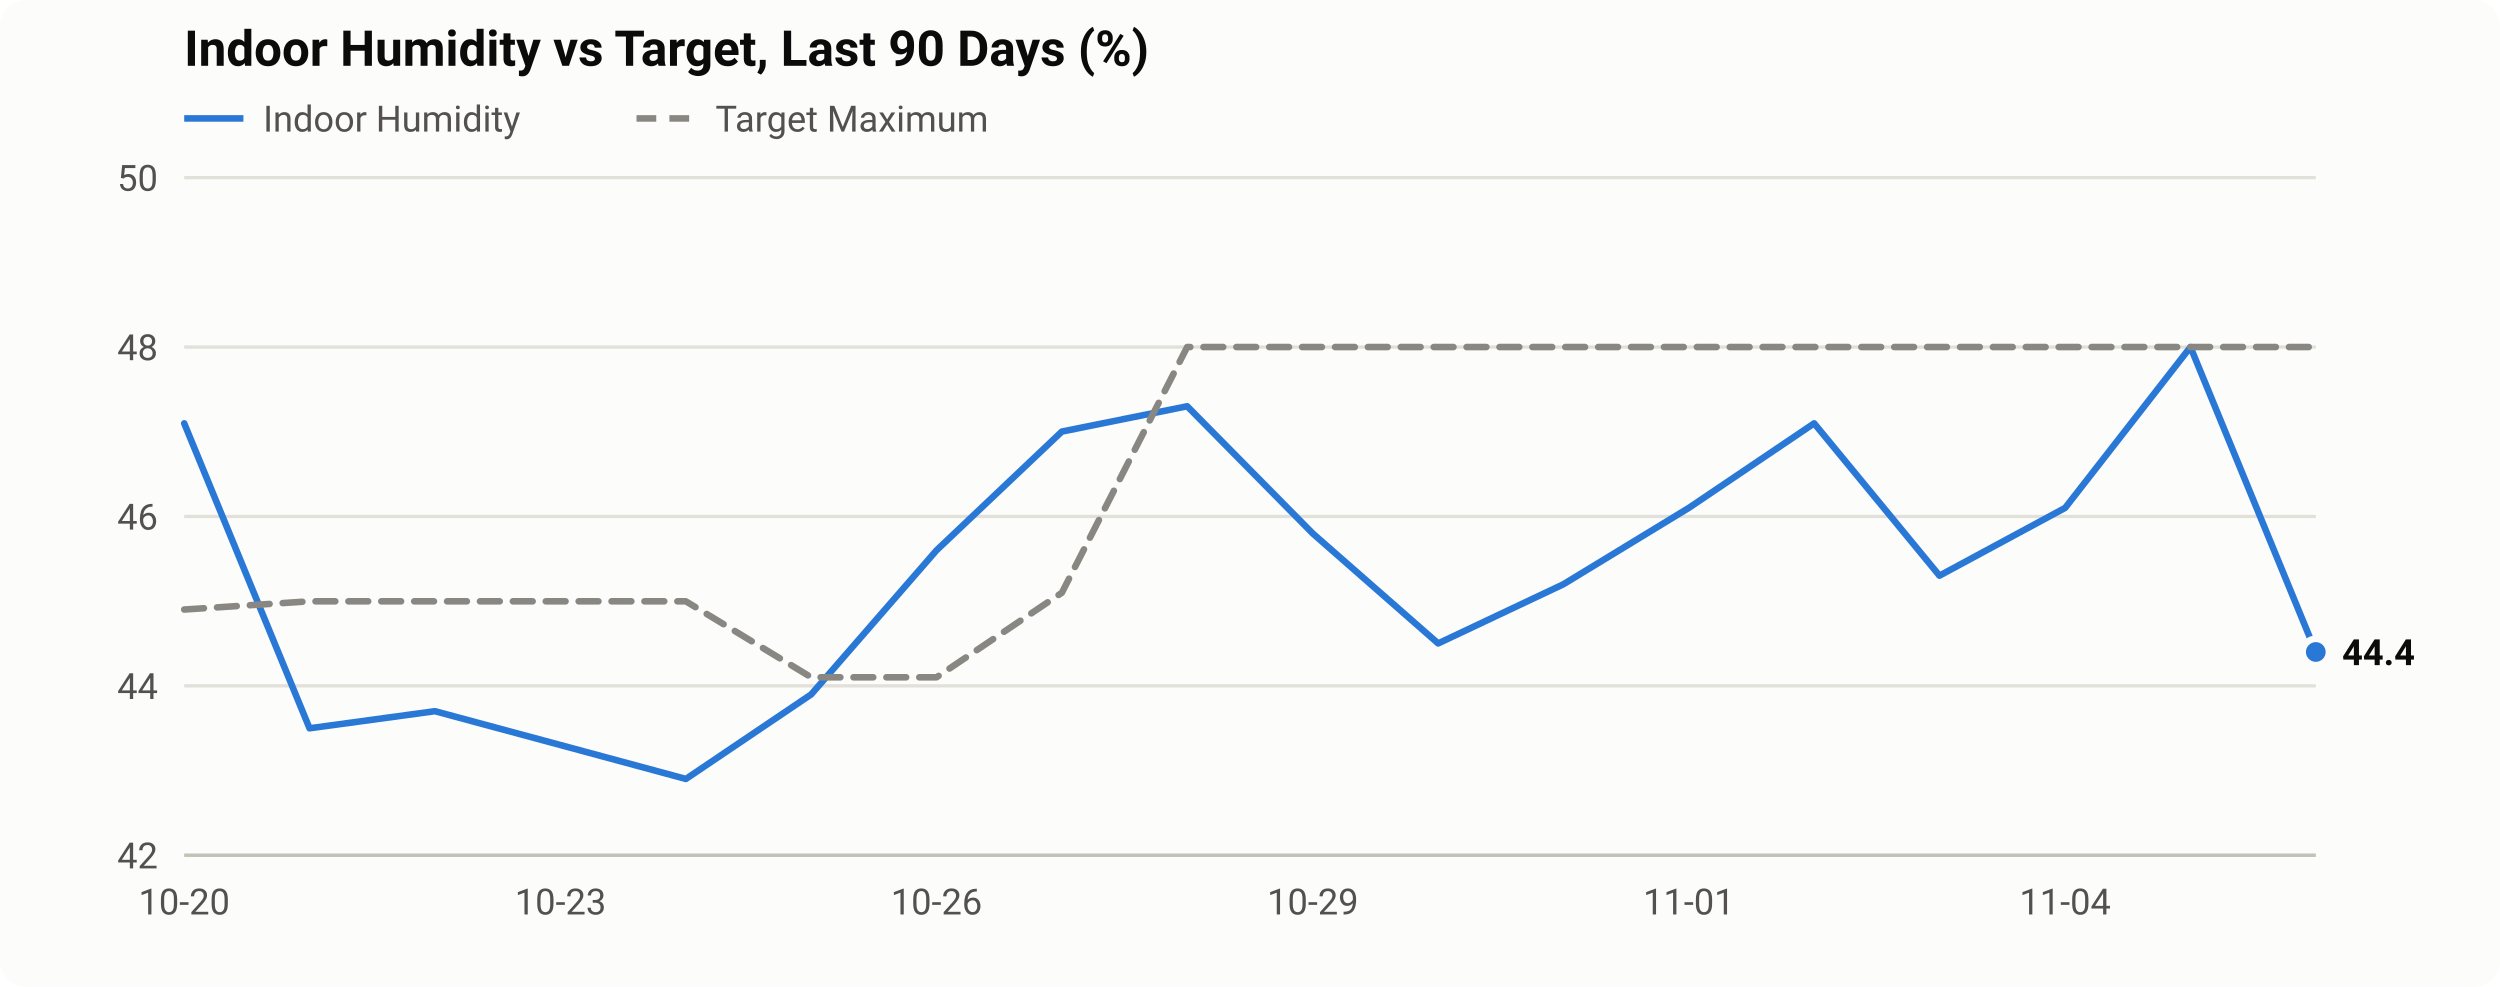
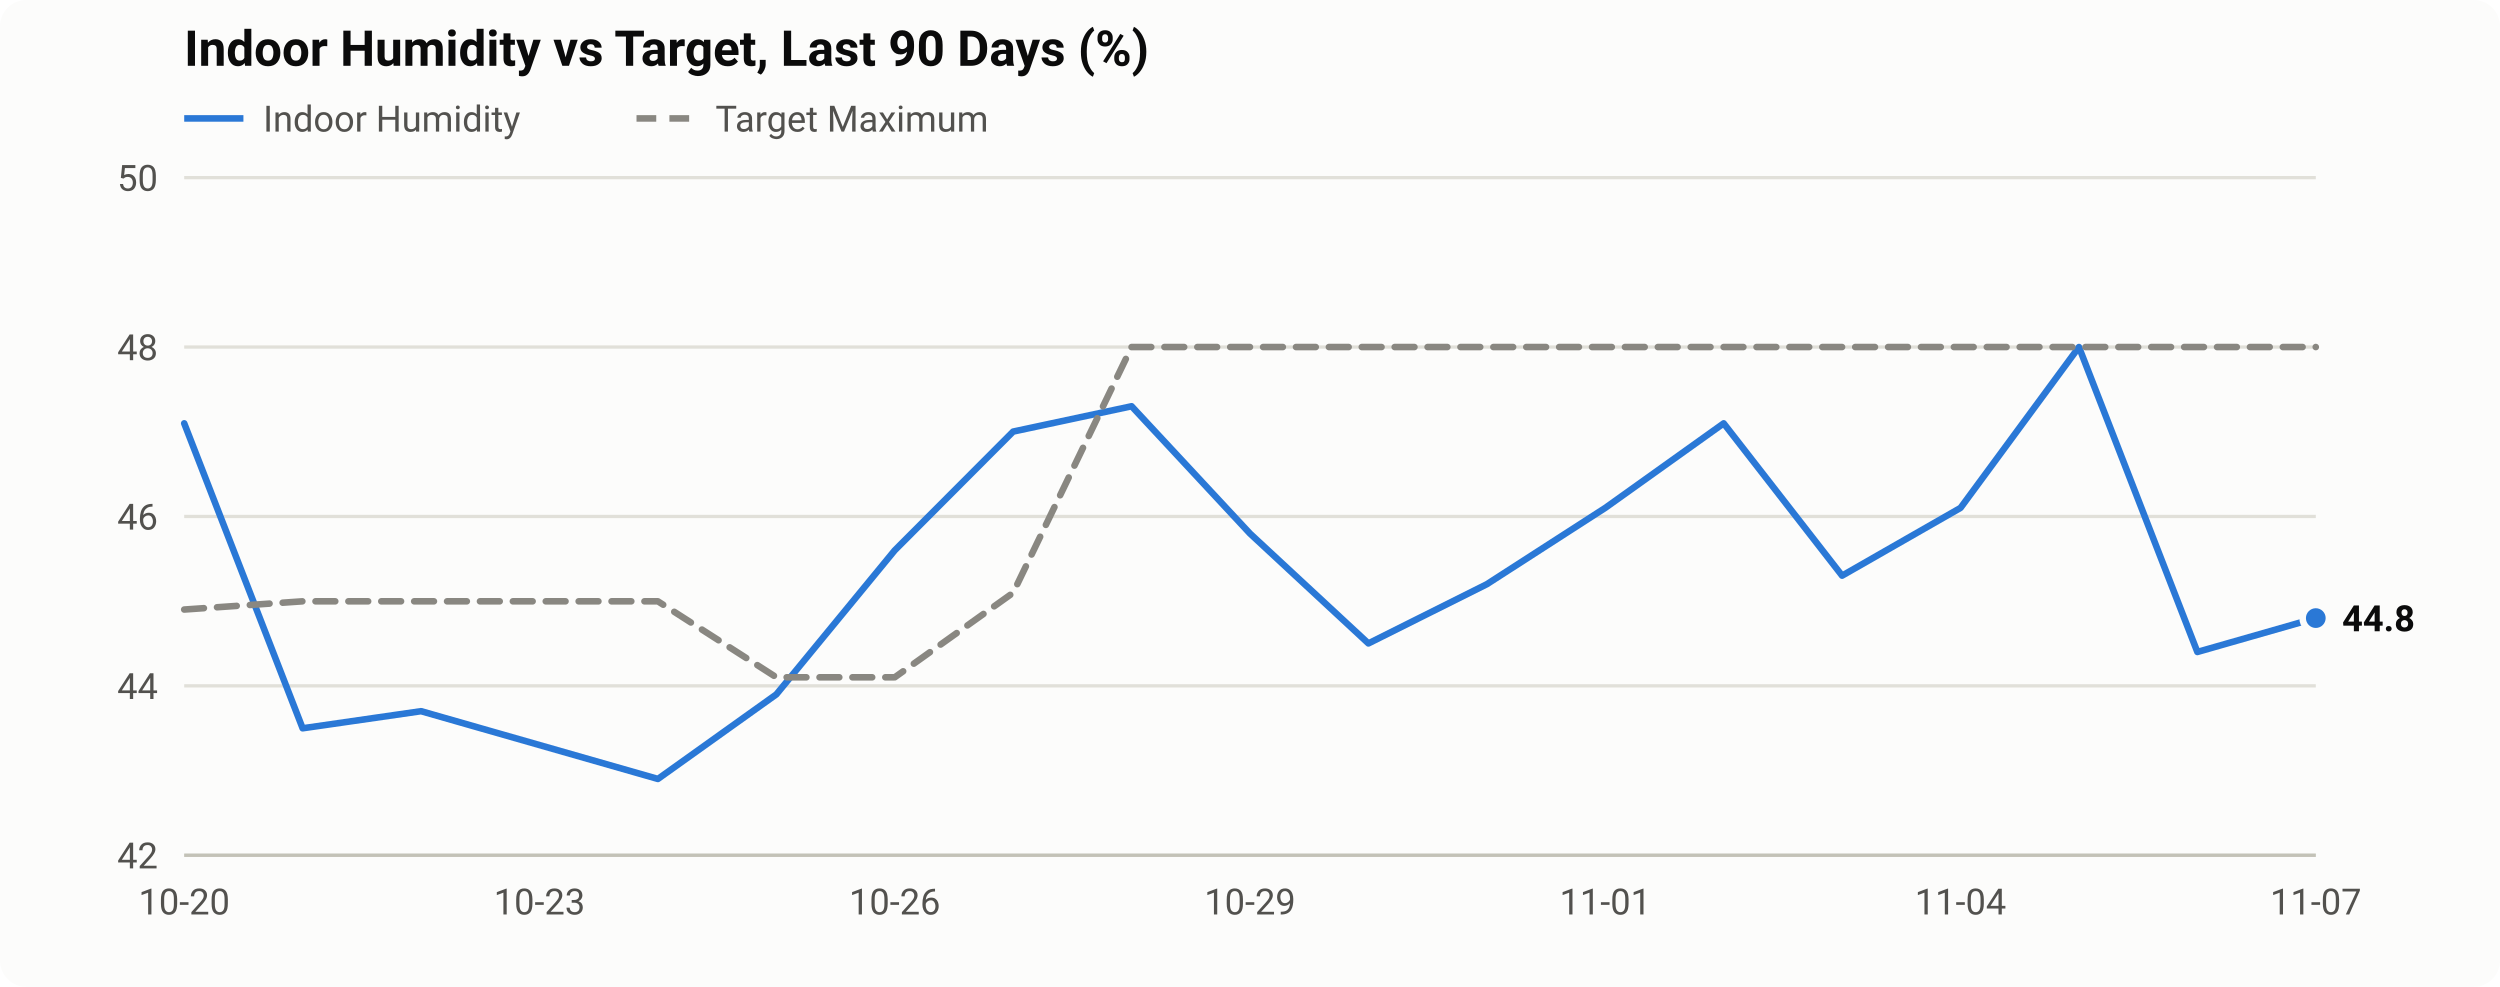
<svg xmlns="http://www.w3.org/2000/svg" viewBox="0 0 760 300" role="img" aria-label="Indoor Humidity vs Target, Last 90 Days (%)" class="chart">
  <style>.chart{font-family:system-ui,-apple-system,'Segoe UI',Roboto,Helvetica,Arial,sans-serif}.chart-title{font-size:15px;font-weight:600;fill:#0b0b0b}.axis,.legend{font-size:11px;fill:#52514e}.value{font-size:11px;fill:#0b0b0b;font-weight:600}.grid{stroke:#e1e0d9;stroke-width:1}.baseline{stroke:#c3c2b7;stroke-width:1}.line{stroke-width:2;stroke-linejoin:round;stroke-linecap:round}.ref{stroke:#898781}.dot{stroke:#fcfcfb;stroke-width:2}.hit{fill:transparent}.s1{stroke:#2a78d6}.f1{fill:#2a78d6}.s2{stroke:#eb6834}.f2{fill:#eb6834}.s3{stroke:#1baf7a}.f3{fill:#1baf7a}.s4{stroke:#eda100}.f4{fill:#eda100}.s5{stroke:#e87ba4}.f5{fill:#e87ba4}.s6{stroke:#008300}.f6{fill:#008300}.s7{stroke:#6250d6}.f7{fill:#6250d6}.s8{stroke:#e34948}.f8{fill:#e34948}</style>
  <rect width="760" height="300" rx="8" fill="#fcfcfb" />
  <text x="56" y="20" class="chart-title">Indoor Humidity vs Target, Last 90 Days (%)</text>
  <line x1="56" x2="74" y1="36" y2="36" class="s1" stroke-width="2" />
  <text x="80" y="40" class="legend">Indoor Humidity</text>
  <line x1="193.5" x2="211.5" y1="36" y2="36" class="ref" stroke-width="2" stroke-dasharray="6 4" />
  <text x="217.5" y="40" class="legend">Target Maximum</text>
  <line x1="56" x2="704" y1="260.0" y2="260.0" class="grid" />
  <text x="48" y="264.0" class="axis" text-anchor="end">42</text>
  <line x1="56" x2="704" y1="208.5" y2="208.5" class="grid" />
  <text x="48" y="212.5" class="axis" text-anchor="end">44</text>
  <line x1="56" x2="704" y1="157.0" y2="157.0" class="grid" />
  <text x="48" y="161.0" class="axis" text-anchor="end">46</text>
  <line x1="56" x2="704" y1="105.5" y2="105.5" class="grid" />
  <text x="48" y="109.5" class="axis" text-anchor="end">48</text>
  <line x1="56" x2="704" y1="54.0" y2="54.0" class="grid" />
  <text x="48" y="58.0" class="axis" text-anchor="end">50</text>
  <line x1="56" x2="704" y1="260.0" y2="260.0" class="baseline" />
  <text x="56.0" y="278" class="axis" text-anchor="middle">10-20</text>
-   <text x="170.4" y="278" class="axis" text-anchor="middle">10-23</text>
-   <text x="284.7" y="278" class="axis" text-anchor="middle">10-26</text>
-   <text x="399.1" y="278" class="axis" text-anchor="middle">10-29</text>
-   <text x="513.4" y="278" class="axis" text-anchor="middle">11-01</text>
-   <text x="627.8" y="278" class="axis" text-anchor="middle">11-04</text>
-   <polyline points="56.0,128.7 94.1,221.4 132.2,216.2 170.4,226.5 208.5,236.8 246.6,211.1 284.7,167.3 322.8,131.2 360.9,123.5 399.1,162.2 437.2,195.6 475.3,177.6 513.4,154.4 551.5,128.7 589.6,175.0 627.8,154.4 665.9,105.5 704.0,198.2" fill="none" class="s1 line" />
-   <circle cx="704.0" cy="198.2" r="4" class="f1 dot" />
-   <text x="712.0" y="202.2" class="value">44.4</text>
-   <polyline points="56.0,185.3 94.1,182.8 132.2,182.8 170.4,182.8 208.5,182.8 246.6,205.9 284.7,205.9 322.8,180.2 360.9,105.5 399.1,105.5 437.2,105.5 475.3,105.5 513.4,105.5 551.5,105.5 589.6,105.5 627.8,105.5 665.9,105.5 704.0,105.5" fill="none" class="ref line" stroke-dasharray="6 4" />
+   <text x="164.0" y="278" class="axis" text-anchor="middle">10-23</text>
+   <text x="272.0" y="278" class="axis" text-anchor="middle">10-26</text>
+   <text x="380.0" y="278" class="axis" text-anchor="middle">10-29</text>
+   <text x="488.0" y="278" class="axis" text-anchor="middle">11-01</text>
+   <text x="596.0" y="278" class="axis" text-anchor="middle">11-04</text>
+   <text x="704.0" y="278" class="axis" text-anchor="middle">11-07</text>
+   <polyline points="56.0,128.7 92.0,221.4 128.0,216.2 164.0,226.5 200.0,236.8 236.0,211.1 272.0,167.3 308.0,131.2 344.0,123.5 380.0,162.2 416.0,195.6 452.0,177.6 488.0,154.4 524.0,128.7 560.0,175.0 596.0,154.4 632.0,105.5 668.0,198.2 704.0,187.9" fill="none" class="s1 line" />
+   <circle cx="704.0" cy="187.9" r="4" class="f1 dot" />
+   <text x="712.0" y="191.9" class="value">44.8</text>
+   <polyline points="56.0,185.3 92.0,182.8 128.0,182.8 164.0,182.8 200.0,182.8 236.0,205.9 272.0,205.9 308.0,180.2 344.0,105.5 380.0,105.5 416.0,105.5 452.0,105.5 488.0,105.5 524.0,105.5 560.0,105.5 596.0,105.5 632.0,105.5 668.0,105.5 704.0,105.5" fill="none" class="ref line" stroke-dasharray="6 4" />
</svg>
